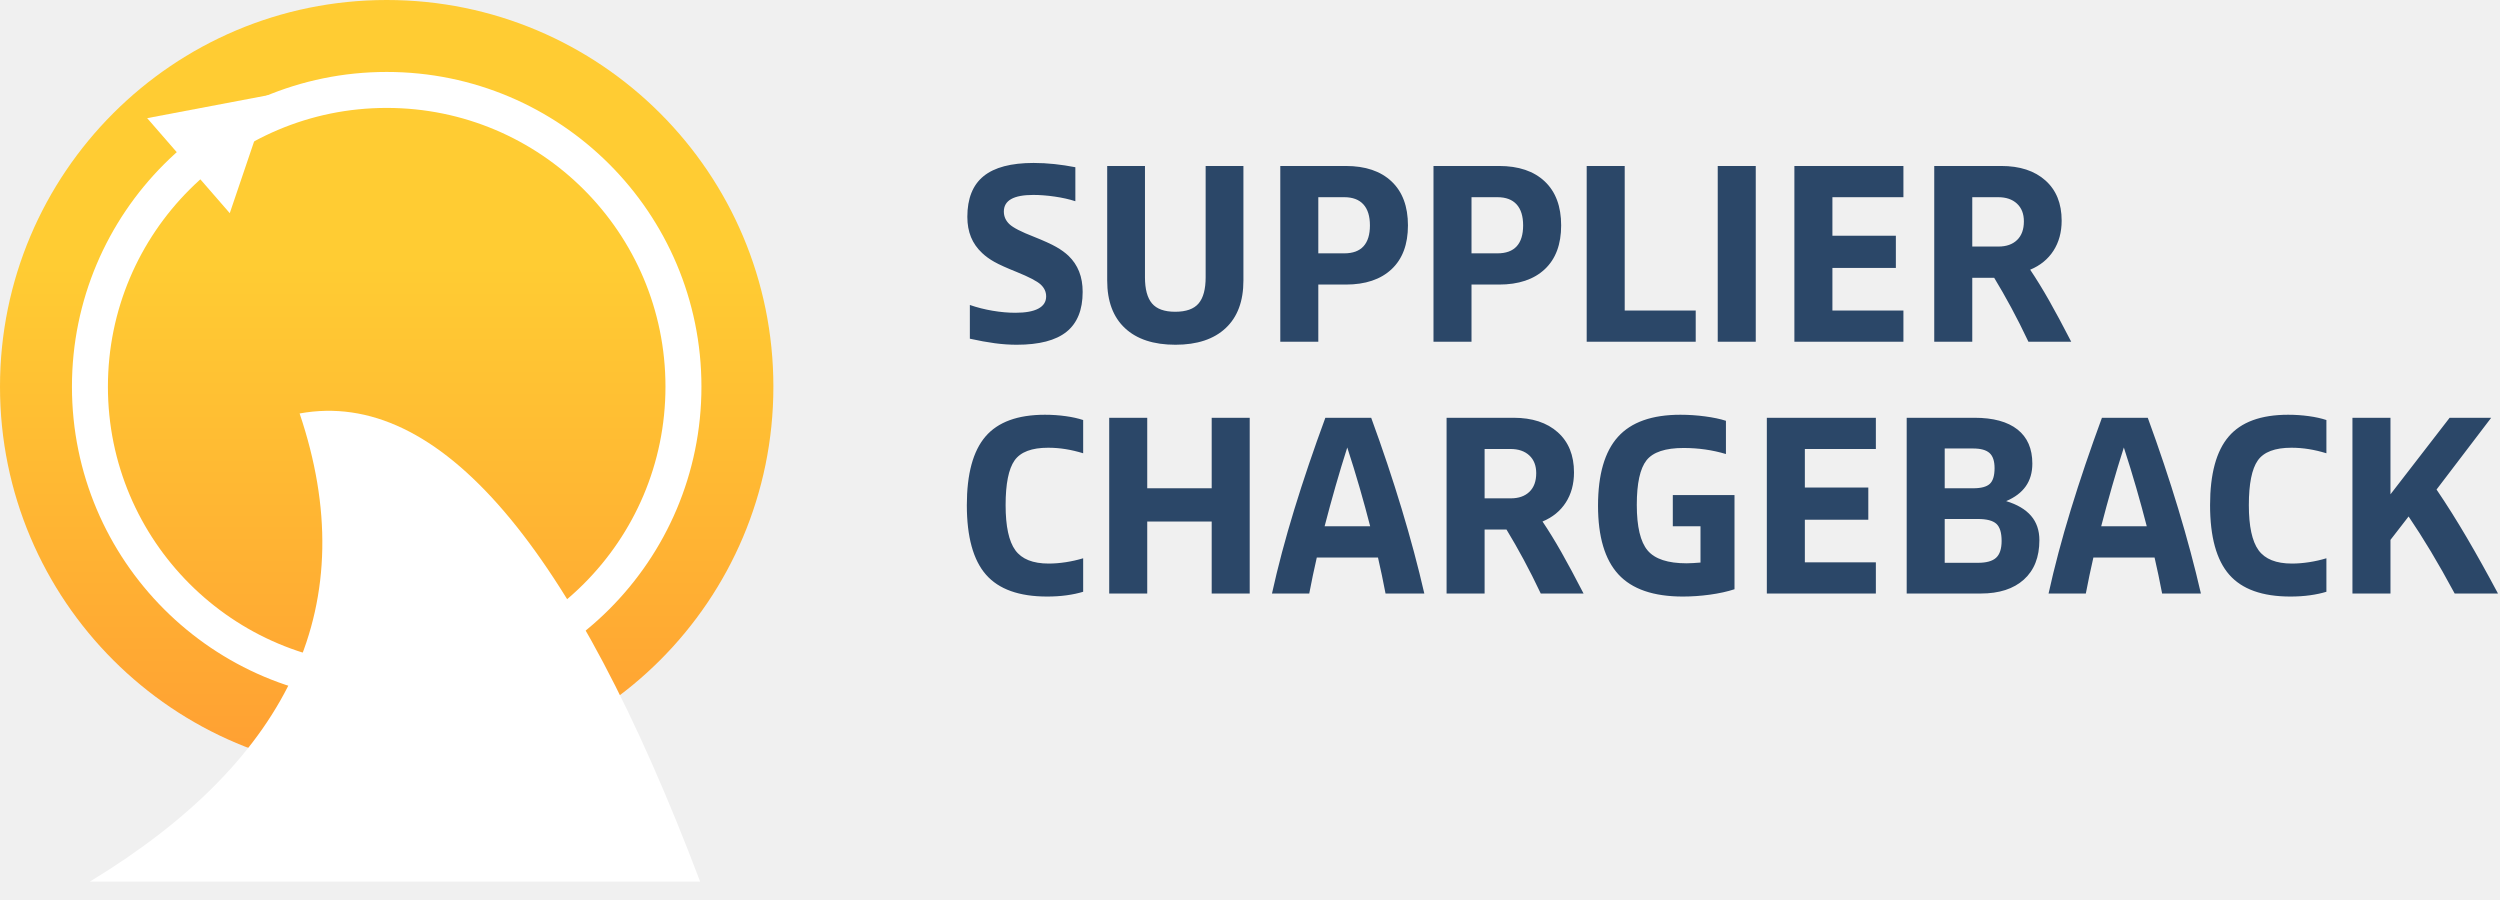
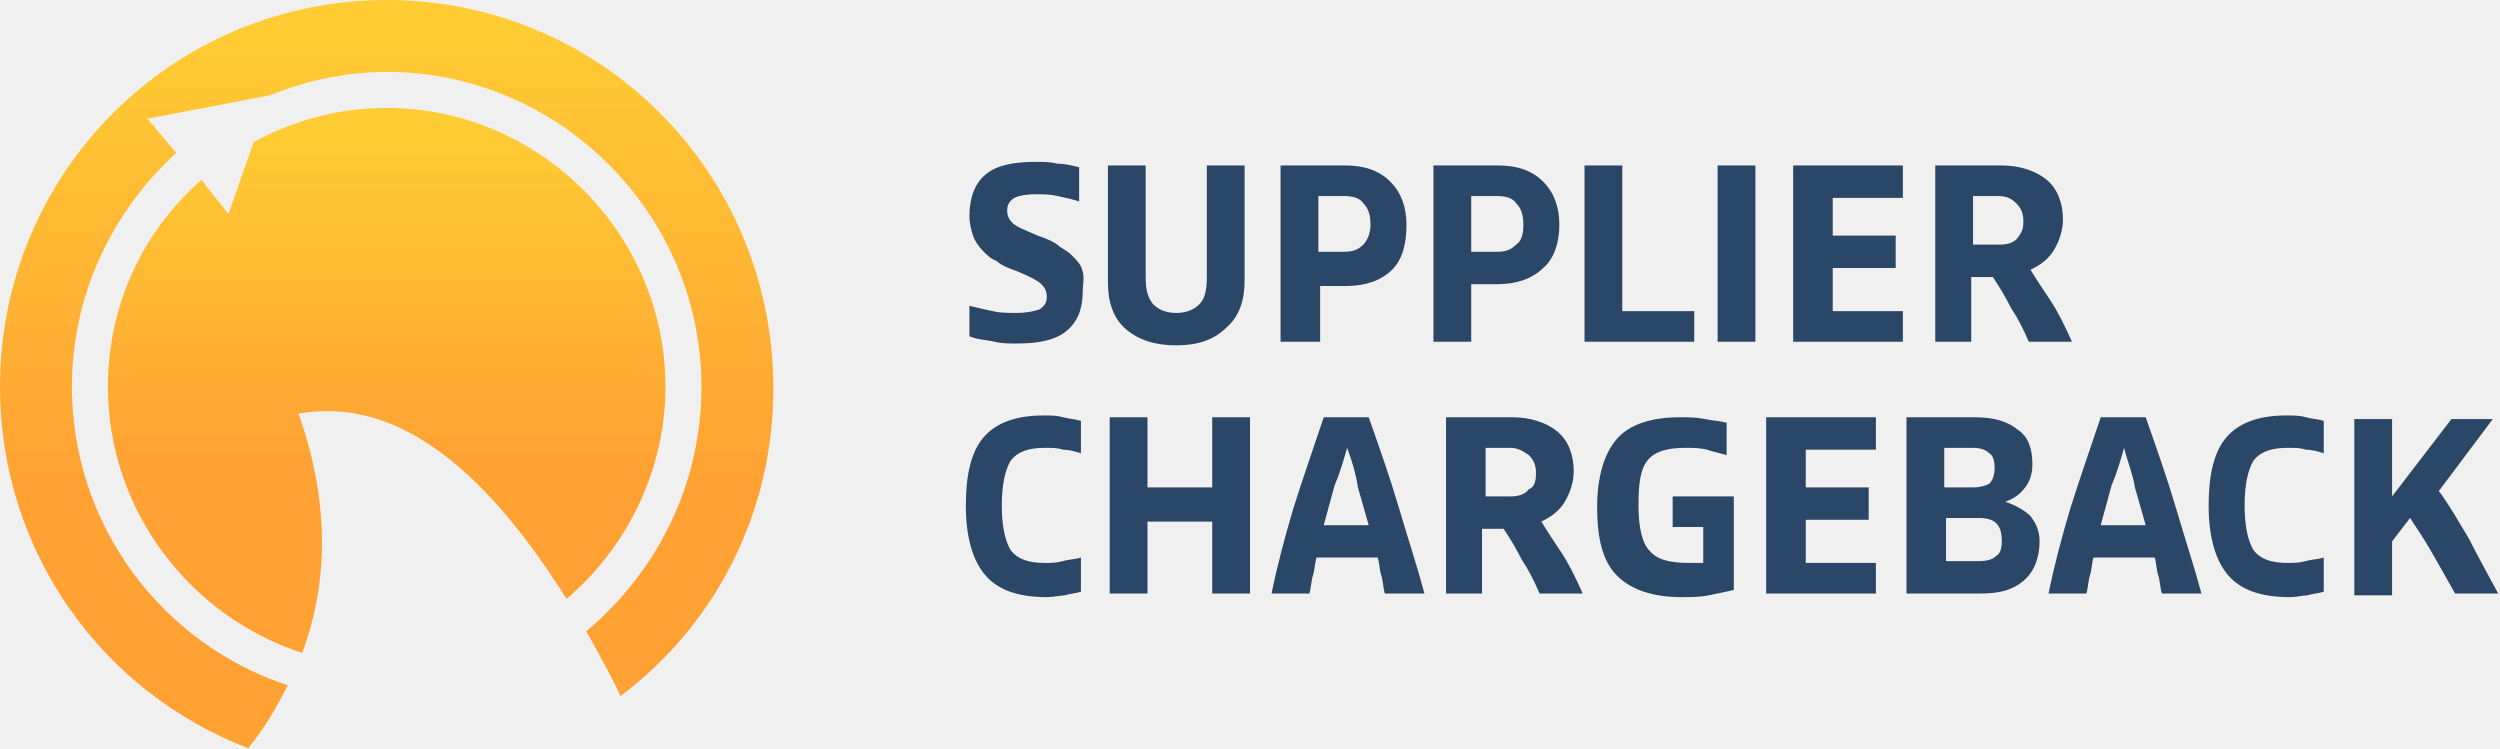
- <svg xmlns="http://www.w3.org/2000/svg" width="139px" height="50px" viewBox="0 0 139 50" version="1.1">
-   <defs>
-     <linearGradient x1="50%" y1="34.444%" x2="50%" y2="96.314%" id="linearGradient-1">
-       <stop stop-color="#FFCC33" offset="0%" />
-       <stop stop-color="#FFA133" offset="100%" />
+ <svg xmlns="http://www.w3.org/2000/svg" version="1.1" id="Calque_1" x="0px" y="0px" viewBox="0 0 139 41.6" style="enable-background:new 0 0 139 41.6;" xml:space="preserve">
+   <style type="text/css">
+ 	.st0{fill:#2B4768;}
+ 	.st1{fill:url(#SVGID_1_);}
+ 	.st2{fill:url(#SVGID_2_);}
+ </style>
+   <path id="SUPPLIER-CHArgeback-Copy" class="st0" d="M60.2,16.2c0,1-0.3,1.7-0.9,2.2s-1.5,0.7-2.8,0.7c-0.4,0-0.8,0-1.2-0.1  s-0.9-0.1-1.4-0.3V17c0.4,0.1,0.8,0.2,1.3,0.3c0.4,0.1,0.9,0.1,1.3,0.1c0.6,0,1-0.1,1.3-0.2c0.3-0.2,0.4-0.4,0.4-0.7  c0-0.3-0.1-0.5-0.3-0.7c-0.2-0.2-0.6-0.4-1.3-0.7c-0.6-0.2-1-0.4-1.2-0.6c-0.3-0.1-0.5-0.3-0.7-0.5c-0.3-0.3-0.5-0.6-0.6-0.9  s-0.2-0.7-0.2-1.1c0-1,0.3-1.8,0.9-2.3c0.6-0.5,1.5-0.7,2.8-0.7c0.4,0,0.8,0,1.2,0.1c0.4,0,0.8,0.1,1.2,0.2v1.9  c-0.3-0.1-0.7-0.2-1.2-0.3c-0.4-0.1-0.8-0.1-1.2-0.1c-0.6,0-1,0.1-1.2,0.2c-0.3,0.2-0.4,0.4-0.4,0.7c0,0.3,0.1,0.5,0.3,0.7  c0.2,0.2,0.7,0.4,1.4,0.7c0.6,0.2,1,0.4,1.2,0.6c0.3,0.2,0.5,0.3,0.7,0.5c0.3,0.3,0.5,0.5,0.6,0.9S60.2,15.8,60.2,16.2z M65.4,19.2  c-1.2,0-2.1-0.3-2.8-0.9c-0.7-0.6-1-1.5-1-2.6V9.2h2.1v6.2c0,0.7,0.1,1.1,0.4,1.5c0.3,0.3,0.7,0.5,1.3,0.5c0.6,0,1-0.2,1.3-0.5  c0.3-0.3,0.4-0.8,0.4-1.5V9.2h2.1v6.4c0,1.1-0.3,2-1,2.6C67.5,18.9,66.6,19.2,65.4,19.2z M73.3,19h-2.1V9.2h3.6  c1.1,0,1.9,0.3,2.5,0.9c0.6,0.6,0.9,1.4,0.9,2.4S78,14.4,77.4,15c-0.6,0.6-1.5,0.9-2.5,0.9h-1.5V19z M76.2,12.5  c0-0.5-0.1-0.9-0.4-1.2c-0.2-0.3-0.6-0.4-1.1-0.4h-1.4v3.1h1.4c0.5,0,0.8-0.1,1.1-0.4C76,13.4,76.2,13,76.2,12.5z M81.8,19h-2.1V9.2  h3.6c1.1,0,1.9,0.3,2.5,0.9c0.6,0.6,0.9,1.4,0.9,2.4s-0.3,1.9-0.9,2.4c-0.6,0.6-1.5,0.9-2.5,0.9h-1.5V19z M84.7,12.5  c0-0.5-0.1-0.9-0.4-1.2c-0.2-0.3-0.6-0.4-1.1-0.4h-1.4v3.1h1.4c0.5,0,0.8-0.1,1.1-0.4C84.6,13.4,84.7,13,84.7,12.5z M90.3,17.3h3.9  V19h-6.1V9.2h2.1V17.3z M97.6,9.2V19h-2.1V9.2H97.6z M105.8,19h-6.1V9.2h6.1V11h-3.9v2.1h3.5v1.8h-3.5v2.4h3.9V19z M109.7,19h-2.1  V9.2h3.7c1,0,1.9,0.3,2.5,0.8s0.9,1.3,0.9,2.2c0,0.6-0.2,1.2-0.5,1.7c-0.3,0.5-0.7,0.8-1.3,1.1c0.3,0.5,0.7,1.1,1.1,1.7  c0.4,0.6,0.8,1.4,1.2,2.3h-2.4c-0.3-0.7-0.6-1.3-1-1.9c-0.3-0.6-0.6-1.1-1-1.7h-1.2V19z M112.5,12.3c0-0.4-0.1-0.7-0.4-1  s-0.6-0.4-1-0.4h-1.4v2.7h1.5c0.4,0,0.8-0.1,1-0.4S112.5,12.8,112.5,12.3z M58.2,33.2c-1.6,0-2.7-0.4-3.4-1.2s-1.1-2.1-1.1-3.9  c0-1.7,0.3-3,1-3.8s1.8-1.2,3.3-1.2c0.4,0,0.8,0,1.1,0.1c0.4,0.1,0.7,0.1,1,0.2v1.8c-0.3-0.1-0.7-0.2-1-0.2c-0.3-0.1-0.6-0.1-1-0.1  c-0.9,0-1.5,0.2-1.9,0.7c-0.3,0.5-0.5,1.3-0.5,2.5c0,1.2,0.2,2,0.5,2.5c0.4,0.5,1,0.7,1.9,0.7c0.3,0,0.6,0,1-0.1  c0.3-0.1,0.7-0.1,1-0.2v1.9c-0.3,0.1-0.6,0.1-0.9,0.2C59,33.1,58.6,33.2,58.2,33.2z M69.5,33h-2.1v-4h-3.6v4h-2.1v-9.8h2.1v3.9h3.6  v-3.9h2.1V33z M79.2,33H77c-0.1-0.3-0.1-0.7-0.2-1c-0.1-0.3-0.1-0.7-0.2-1h-3.4c-0.1,0.3-0.1,0.7-0.2,1c-0.1,0.3-0.1,0.7-0.2,1h-2.1  c0.3-1.5,0.7-3,1.2-4.7c0.5-1.6,1.1-3.3,1.7-5.1h2.5c0.6,1.7,1.2,3.4,1.7,5.1S78.8,31.5,79.2,33z M74.9,24.9  c-0.2,0.7-0.4,1.4-0.7,2.1c-0.2,0.7-0.4,1.5-0.6,2.2h2.5c-0.2-0.7-0.4-1.4-0.6-2.1C75.4,26.4,75.2,25.7,74.9,24.9z M82.5,33h-2.1  v-9.8h3.7c1,0,1.9,0.3,2.5,0.8c0.6,0.5,0.9,1.3,0.9,2.2c0,0.6-0.2,1.2-0.5,1.7c-0.3,0.5-0.7,0.8-1.3,1.1c0.3,0.5,0.7,1.1,1.1,1.7  c0.4,0.6,0.8,1.4,1.2,2.3h-2.4c-0.3-0.7-0.6-1.3-1-1.9c-0.3-0.6-0.6-1.1-1-1.7h-1.2V33z M85.4,26.3c0-0.4-0.1-0.7-0.4-1  c-0.3-0.2-0.6-0.4-1-0.4h-1.4v2.7H84c0.4,0,0.8-0.1,1-0.4C85.3,27.1,85.4,26.8,85.4,26.3z M93,29.3v-1.7h3.4v5.2  c-0.4,0.1-0.9,0.2-1.4,0.3c-0.5,0.1-1,0.1-1.5,0.1c-1.6,0-2.8-0.4-3.6-1.2c-0.8-0.8-1.1-2.1-1.1-3.8s0.4-3,1.1-3.8s1.9-1.2,3.5-1.2  c0.5,0,0.9,0,1.4,0.1c0.5,0.1,0.8,0.1,1.2,0.2v1.8c-0.4-0.1-0.8-0.2-1.1-0.3c-0.4-0.1-0.8-0.1-1.2-0.1c-1,0-1.7,0.2-2.1,0.7  c-0.4,0.5-0.5,1.3-0.5,2.5c0,1.2,0.2,2.1,0.6,2.5c0.4,0.5,1.1,0.7,2.2,0.7c0.1,0,0.2,0,0.4,0l0.4,0v-2H93z M104.3,33h-6.1v-9.8h6.1  V25h-3.9v2.1h3.5v1.8h-3.5v2.4h3.9V33z M110.1,33H106v-9.8h3.8c1,0,1.8,0.2,2.4,0.7c0.6,0.4,0.8,1.1,0.8,1.9c0,0.5-0.1,0.9-0.4,1.3  s-0.6,0.6-1.1,0.8c0.6,0.2,1.1,0.5,1.4,0.8c0.3,0.4,0.5,0.8,0.5,1.4c0,0.9-0.3,1.7-0.9,2.2S111.2,33,110.1,33z M110.9,26  c0-0.4-0.1-0.7-0.3-0.8c-0.2-0.2-0.5-0.3-0.9-0.3h-1.6v2.2h1.6c0.4,0,0.7-0.1,0.9-0.2C110.8,26.7,110.9,26.4,110.9,26z M111.3,30.1  c0-0.5-0.1-0.8-0.3-1c-0.2-0.2-0.5-0.3-1-0.3h-1.8v2.4h1.8c0.5,0,0.8-0.1,1-0.3C111.2,30.8,111.3,30.5,111.3,30.1z M122.4,33h-2.2  c-0.1-0.3-0.1-0.7-0.2-1c-0.1-0.3-0.1-0.7-0.2-1h-3.4c-0.1,0.3-0.1,0.7-0.2,1c-0.1,0.3-0.1,0.7-0.2,1h-2.1c0.3-1.5,0.7-3,1.2-4.7  c0.5-1.6,1.1-3.3,1.7-5.1h2.5c0.6,1.7,1.2,3.4,1.7,5.1S122,31.5,122.4,33z M118.1,24.9c-0.2,0.7-0.4,1.4-0.7,2.1  c-0.2,0.7-0.4,1.5-0.6,2.2h2.5c-0.2-0.7-0.4-1.4-0.6-2.1C118.6,26.4,118.3,25.7,118.1,24.9z M127.3,33.2c-1.6,0-2.7-0.4-3.4-1.2  s-1.1-2.1-1.1-3.9c0-1.7,0.3-3,1-3.8c0.7-0.8,1.8-1.2,3.3-1.2c0.4,0,0.8,0,1.1,0.1c0.4,0.1,0.7,0.1,1,0.2v1.8  c-0.3-0.1-0.7-0.2-1-0.2c-0.3-0.1-0.6-0.1-1-0.1c-0.9,0-1.5,0.2-1.9,0.7c-0.3,0.5-0.5,1.3-0.5,2.5c0,1.2,0.2,2,0.5,2.5  c0.4,0.5,1,0.7,1.9,0.7c0.3,0,0.6,0,1-0.1c0.3-0.1,0.7-0.1,1-0.2v1.9c-0.3,0.1-0.6,0.1-0.9,0.2C128.1,33.1,127.7,33.2,127.3,33.2z   M138.9,33h-2.4c-0.5-0.9-0.9-1.6-1.3-2.3c-0.4-0.7-0.8-1.3-1.2-1.9l-1,1.3v3h-2.1v-9.8h2.1v4.3l3.3-4.3h2.3l-3,4  c0.6,0.8,1.1,1.7,1.7,2.7C137.7,30.8,138.3,31.9,138.9,33z" />
+   <g>
+     <linearGradient id="SVGID_1_" gradientUnits="userSpaceOnUse" x1="21.5" y1="25.847" x2="21.5" y2="7.116">
+       <stop offset="0" style="stop-color:#FFA133" />
+       <stop offset="1" style="stop-color:#FFCC33" />
    </linearGradient>
-   </defs>
-   <g id="Symbols" stroke="none" stroke-width="1" fill="none" fill-rule="evenodd">
-     <g id="Nav/nav-F" transform="translate(-20, -14)">
-       <g id="content" transform="translate(20, 14)">
-         <g id="left">
-           <g id="Logos/E">
-             <path d="M60.196,16.228 C60.196,17.227 59.897,17.966 59.3,18.447 C58.703,18.928 57.779,19.168 56.528,19.168 C56.136,19.168 55.73,19.14 55.31,19.084 C54.89,19.028 54.428,18.944 53.924,18.832 L53.924,16.956 C54.325,17.096 54.748,17.203 55.191,17.278 C55.634,17.353 56.057,17.39 56.458,17.39 C57.018,17.39 57.443,17.313 57.732,17.159 C58.021,17.005 58.166,16.779 58.166,16.48 C58.166,16.228 58.066,16.009 57.865,15.822 C57.664,15.635 57.219,15.402 56.528,15.122 C55.968,14.898 55.555,14.711 55.289,14.562 C55.023,14.413 54.797,14.249 54.61,14.072 C54.33,13.811 54.122,13.514 53.987,13.183 C53.852,12.852 53.784,12.476 53.784,12.056 C53.784,11.039 54.085,10.285 54.687,9.795 C55.289,9.305 56.215,9.06 57.466,9.06 C57.858,9.06 58.248,9.081 58.635,9.123 C59.022,9.165 59.407,9.223 59.79,9.298 L59.79,11.188 C59.445,11.076 59.06,10.99 58.635,10.929 C58.21,10.868 57.816,10.838 57.452,10.838 C56.901,10.838 56.491,10.915 56.22,11.069 C55.949,11.223 55.814,11.454 55.814,11.762 C55.814,12.033 55.917,12.266 56.122,12.462 C56.327,12.658 56.78,12.891 57.48,13.162 C58.04,13.386 58.455,13.575 58.726,13.729 C58.997,13.883 59.225,14.049 59.412,14.226 C59.673,14.478 59.869,14.77 60,15.101 C60.131,15.432 60.196,15.808 60.196,16.228 Z M65.354,19.168 C64.141,19.168 63.205,18.86 62.547,18.244 C61.889,17.628 61.56,16.746 61.56,15.598 L61.56,9.228 L63.66,9.228 L63.66,15.416 C63.66,16.079 63.791,16.564 64.052,16.872 C64.313,17.18 64.743,17.334 65.34,17.334 C65.947,17.334 66.381,17.18 66.642,16.872 C66.903,16.564 67.034,16.079 67.034,15.416 L67.034,9.228 L69.134,9.228 L69.134,15.598 C69.134,16.746 68.805,17.628 68.147,18.244 C67.489,18.86 66.558,19.168 65.354,19.168 Z M73.298,19 L71.184,19 L71.184,9.228 L74.824,9.228 C75.916,9.228 76.765,9.515 77.372,10.089 C77.979,10.663 78.282,11.477 78.282,12.532 C78.282,13.587 77.979,14.399 77.372,14.968 C76.765,15.537 75.916,15.822 74.824,15.822 L73.298,15.822 L73.298,19 Z M76.168,12.532 C76.168,12.019 76.047,11.629 75.804,11.363 C75.561,11.097 75.207,10.964 74.74,10.964 L73.298,10.964 L73.298,14.086 L74.74,14.086 C75.216,14.086 75.573,13.955 75.811,13.694 C76.049,13.433 76.168,13.045 76.168,12.532 Z M81.816,19 L79.702,19 L79.702,9.228 L83.342,9.228 C84.434,9.228 85.283,9.515 85.89,10.089 C86.497,10.663 86.8,11.477 86.8,12.532 C86.8,13.587 86.497,14.399 85.89,14.968 C85.283,15.537 84.434,15.822 83.342,15.822 L81.816,15.822 L81.816,19 Z M84.686,12.532 C84.686,12.019 84.565,11.629 84.322,11.363 C84.079,11.097 83.725,10.964 83.258,10.964 L81.816,10.964 L81.816,14.086 L83.258,14.086 C83.734,14.086 84.091,13.955 84.329,13.694 C84.567,13.433 84.686,13.045 84.686,12.532 Z M90.334,17.264 L94.282,17.264 L94.282,19 L88.22,19 L88.22,9.228 L90.334,9.228 L90.334,17.264 Z M97.62,9.228 L97.62,19 L95.506,19 L95.506,9.228 L97.62,9.228 Z M105.83,19 L99.768,19 L99.768,9.228 L105.83,9.228 L105.83,10.964 L101.882,10.964 L101.882,13.106 L105.41,13.106 L105.41,14.898 L101.882,14.898 L101.882,17.264 L105.83,17.264 L105.83,19 Z M109.658,19 L107.544,19 L107.544,9.228 L111.268,9.228 C112.304,9.228 113.123,9.496 113.725,10.033 C114.327,10.57 114.628,11.314 114.628,12.266 C114.628,12.91 114.476,13.468 114.173,13.939 C113.87,14.41 113.438,14.763 112.878,14.996 C113.223,15.509 113.573,16.079 113.928,16.704 C114.283,17.329 114.693,18.095 115.16,19 L112.78,19 C112.463,18.328 112.145,17.698 111.828,17.11 C111.511,16.522 111.193,15.967 110.876,15.444 L109.658,15.444 L109.658,19 Z M112.528,12.308 C112.528,11.888 112.4,11.559 112.143,11.321 C111.886,11.083 111.539,10.964 111.1,10.964 L109.658,10.964 L109.658,13.708 L111.114,13.708 C111.553,13.708 111.898,13.587 112.15,13.344 C112.402,13.101 112.528,12.756 112.528,12.308 Z M58.222,33.168 C56.663,33.168 55.529,32.762 54.82,31.95 C54.111,31.138 53.756,29.85 53.756,28.086 C53.756,26.35 54.101,25.078 54.792,24.271 C55.483,23.464 56.584,23.06 58.096,23.06 C58.488,23.06 58.871,23.086 59.244,23.137 C59.617,23.188 59.944,23.261 60.224,23.354 L60.224,25.202 C59.888,25.099 59.561,25.022 59.244,24.971 C58.927,24.92 58.605,24.894 58.278,24.894 C57.363,24.894 56.74,25.13 56.409,25.601 C56.078,26.072 55.912,26.901 55.912,28.086 C55.912,29.262 56.092,30.097 56.451,30.592 C56.81,31.087 57.429,31.334 58.306,31.334 C58.614,31.334 58.934,31.308 59.265,31.257 C59.596,31.206 59.916,31.133 60.224,31.04 L60.224,32.902 C59.953,32.986 59.648,33.051 59.307,33.098 C58.966,33.145 58.605,33.168 58.222,33.168 Z M69.484,33 L67.37,33 L67.37,28.996 L63.786,28.996 L63.786,33 L61.672,33 L61.672,23.228 L63.786,23.228 L63.786,27.148 L67.37,27.148 L67.37,23.228 L69.484,23.228 L69.484,33 Z M79.192,33 L77.036,33 C76.971,32.655 76.903,32.316 76.833,31.985 C76.763,31.654 76.691,31.325 76.616,30.998 L73.214,30.998 C73.139,31.325 73.067,31.654 72.997,31.985 C72.927,32.316 72.859,32.655 72.794,33 L70.722,33 C71.049,31.516 71.462,29.96 71.961,28.331 C72.46,26.702 73.037,25.001 73.69,23.228 L76.238,23.228 C76.873,24.964 77.437,26.651 77.932,28.289 C78.427,29.927 78.847,31.497 79.192,33 Z M74.908,24.88 C74.684,25.58 74.467,26.296 74.257,27.029 C74.047,27.762 73.844,28.506 73.648,29.262 L76.182,29.262 C76.005,28.571 75.811,27.862 75.601,27.134 C75.391,26.406 75.16,25.655 74.908,24.88 Z M82.544,33 L80.43,33 L80.43,23.228 L84.154,23.228 C85.19,23.228 86.009,23.496 86.611,24.033 C87.213,24.57 87.514,25.314 87.514,26.266 C87.514,26.91 87.362,27.468 87.059,27.939 C86.756,28.41 86.324,28.763 85.764,28.996 C86.109,29.509 86.459,30.079 86.814,30.704 C87.169,31.329 87.579,32.095 88.046,33 L85.666,33 C85.349,32.328 85.031,31.698 84.714,31.11 C84.397,30.522 84.079,29.967 83.762,29.444 L82.544,29.444 L82.544,33 Z M85.414,26.308 C85.414,25.888 85.286,25.559 85.029,25.321 C84.772,25.083 84.425,24.964 83.986,24.964 L82.544,24.964 L82.544,27.708 L84,27.708 C84.439,27.708 84.784,27.587 85.036,27.344 C85.288,27.101 85.414,26.756 85.414,26.308 Z M93.008,29.262 L93.008,27.526 L96.438,27.526 L96.438,32.762 C96.037,32.893 95.582,32.993 95.073,33.063 C94.564,33.133 94.063,33.168 93.568,33.168 C91.935,33.168 90.74,32.757 89.984,31.936 C89.228,31.115 88.85,29.841 88.85,28.114 C88.85,26.387 89.219,25.113 89.956,24.292 C90.693,23.471 91.851,23.06 93.428,23.06 C93.885,23.06 94.343,23.09 94.8,23.151 C95.257,23.212 95.645,23.293 95.962,23.396 L95.962,25.244 C95.589,25.132 95.206,25.048 94.814,24.992 C94.422,24.936 94.021,24.908 93.61,24.908 C92.593,24.908 91.904,25.137 91.545,25.594 C91.186,26.051 91.006,26.877 91.006,28.072 C91.006,29.285 91.207,30.13 91.608,30.606 C92.009,31.082 92.733,31.32 93.778,31.32 C93.899,31.32 94.025,31.315 94.156,31.306 L94.548,31.278 L94.548,29.262 L93.008,29.262 Z M104.298,33 L98.236,33 L98.236,23.228 L104.298,23.228 L104.298,24.964 L100.35,24.964 L100.35,27.106 L103.878,27.106 L103.878,28.898 L100.35,28.898 L100.35,31.264 L104.298,31.264 L104.298,33 Z M110.128,33 L106.012,33 L106.012,23.228 L109.778,23.228 C110.823,23.228 111.621,23.445 112.172,23.879 C112.723,24.313 112.998,24.945 112.998,25.776 C112.998,26.271 112.877,26.691 112.634,27.036 C112.391,27.381 112.027,27.657 111.542,27.862 C112.158,28.049 112.62,28.322 112.928,28.681 C113.236,29.04 113.39,29.491 113.39,30.032 C113.39,30.975 113.103,31.705 112.529,32.223 C111.955,32.741 111.155,33 110.128,33 Z M110.898,26.028 C110.898,25.636 110.805,25.356 110.618,25.188 C110.431,25.02 110.128,24.936 109.708,24.936 L108.126,24.936 L108.126,27.148 L109.708,27.148 C110.147,27.148 110.455,27.066 110.632,26.903 C110.809,26.74 110.898,26.448 110.898,26.028 Z M111.29,30.074 C111.29,29.617 111.192,29.299 110.996,29.122 C110.8,28.945 110.459,28.856 109.974,28.856 L108.126,28.856 L108.126,31.292 L109.974,31.292 C110.441,31.292 110.777,31.199 110.982,31.012 C111.187,30.825 111.29,30.513 111.29,30.074 Z M122.37,33 L120.214,33 C120.149,32.655 120.081,32.316 120.011,31.985 C119.941,31.654 119.869,31.325 119.794,30.998 L116.392,30.998 C116.317,31.325 116.245,31.654 116.175,31.985 C116.105,32.316 116.037,32.655 115.972,33 L113.9,33 C114.227,31.516 114.64,29.96 115.139,28.331 C115.638,26.702 116.215,25.001 116.868,23.228 L119.416,23.228 C120.051,24.964 120.615,26.651 121.11,28.289 C121.605,29.927 122.025,31.497 122.37,33 Z M118.086,24.88 C117.862,25.58 117.645,26.296 117.435,27.029 C117.225,27.762 117.022,28.506 116.826,29.262 L119.36,29.262 C119.183,28.571 118.989,27.862 118.779,27.134 C118.569,26.406 118.338,25.655 118.086,24.88 Z M127.346,33.168 C125.787,33.168 124.653,32.762 123.944,31.95 C123.235,31.138 122.88,29.85 122.88,28.086 C122.88,26.35 123.225,25.078 123.916,24.271 C124.607,23.464 125.708,23.06 127.22,23.06 C127.612,23.06 127.995,23.086 128.368,23.137 C128.741,23.188 129.068,23.261 129.348,23.354 L129.348,25.202 C129.012,25.099 128.685,25.022 128.368,24.971 C128.051,24.92 127.729,24.894 127.402,24.894 C126.487,24.894 125.864,25.13 125.533,25.601 C125.202,26.072 125.036,26.901 125.036,28.086 C125.036,29.262 125.216,30.097 125.575,30.592 C125.934,31.087 126.553,31.334 127.43,31.334 C127.738,31.334 128.058,31.308 128.389,31.257 C128.72,31.206 129.04,31.133 129.348,31.04 L129.348,32.902 C129.077,32.986 128.772,33.051 128.431,33.098 C128.09,33.145 127.729,33.168 127.346,33.168 Z M138.888,33 L136.48,33 C136.013,32.132 135.572,31.353 135.157,30.662 C134.742,29.971 134.329,29.323 133.918,28.716 L132.91,30.018 L132.91,33 L130.796,33 L130.796,23.228 L132.91,23.228 L132.91,27.484 L136.2,23.228 L138.51,23.228 L135.472,27.218 C136.041,28.058 136.604,28.952 137.159,29.899 C137.714,30.846 138.291,31.88 138.888,33 Z" id="SUPPLIER-CHArgeback-Copy" fill="#2B4768" />
-             <g id="Group-16" stroke-width="1">
-               <rect id="Rectangle-6-Copy-2" fill="url(#linearGradient-1)" x="0" y="0" width="43" height="43" rx="21.5" />
-               <rect id="Rectangle-6-Copy-2" stroke="#FFFFFF" stroke-width="2" x="5" y="5" width="33" height="33" rx="16.5" />
-               <path d="M16.659,22.989 C24.4,21.576 31.823,30.252 38.927,49.016 L31,49.016 L5,49.016 C16.309,42.143 20.195,33.468 16.659,22.989 Z" id="Rectangle-2" fill="#FFFFFF" />
-               <polygon id="Triangle-2" fill="#FFFFFF" transform="translate(12.74264, 7.242641) rotate(-41) translate(-12.74264, -7.242641) " points="15.743 7.243 9.743 10.743 9.743 3.743" />
-             </g>
-           </g>
-         </g>
-       </g>
-     </g>
+     <path class="st1" d="M21.5,6c-2.7,0-5.2,0.7-7.4,1.9l-1.4,4L11.2,10C8,12.8,6,16.9,6,21.5c0,6.9,4.6,12.8,10.8,14.8   c1.5-4,1.5-8.5-0.2-13.3c5.1-0.9,10,2.5,14.9,10.3c3.3-2.8,5.5-7.1,5.5-11.8C37,13,30,6,21.5,6z" />
+     <linearGradient id="SVGID_2_" gradientUnits="userSpaceOnUse" x1="21.5" y1="27.242" x2="21.5" y2="1.532">
+       <stop offset="0" style="stop-color:#FFA133" />
+       <stop offset="1" style="stop-color:#FFCC33" />
+     </linearGradient>
+     <path class="st2" d="M21.5,0C9.6,0,0,9.6,0,21.5c0,9.2,5.7,17,13.8,20.1c0.9-1.1,1.6-2.3,2.2-3.5C9,35.8,4,29.2,4,21.5   c0-5.2,2.3-9.8,5.8-13L8.2,6.6l6.8-1.3C17,4.5,19.2,4,21.5,4C31.1,4,39,11.9,39,21.5c0,5.5-2.5,10.3-6.4,13.6   c0.6,1.1,1.3,2.3,1.9,3.6c5.2-3.9,8.5-10.1,8.5-17.1C43,9.6,33.4,0,21.5,0z" />
  </g>
</svg>
